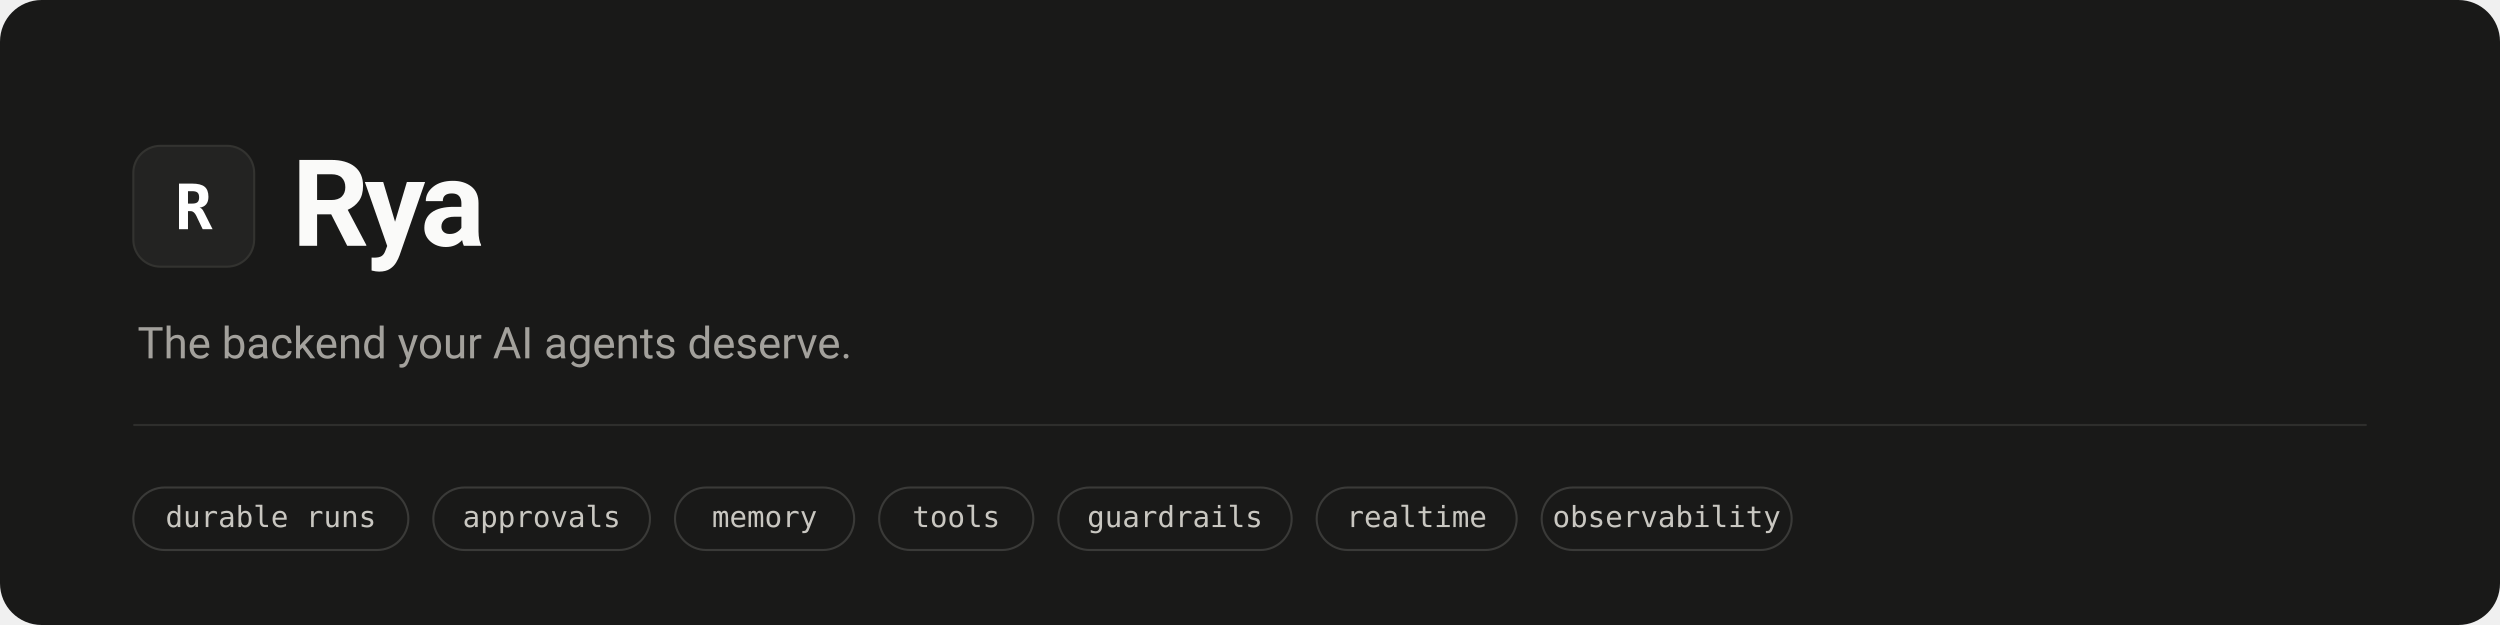
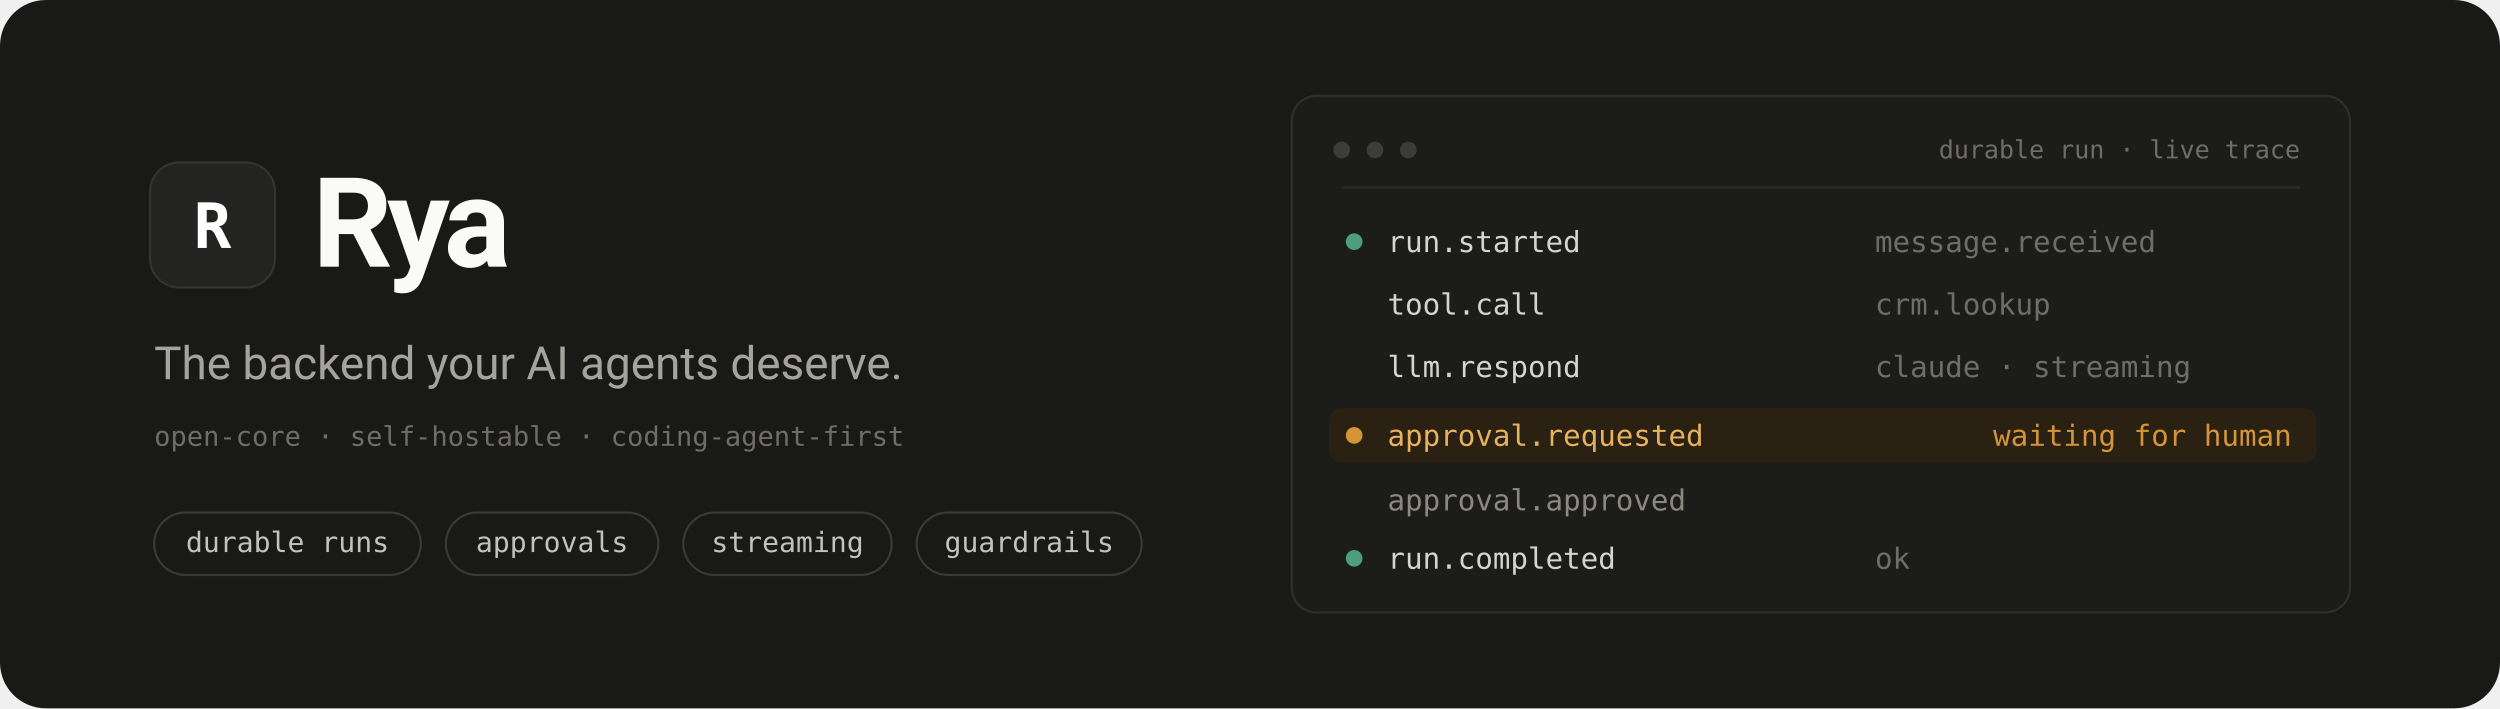
- <svg xmlns="http://www.w3.org/2000/svg" width="1200" height="300" viewBox="0 0 1200 300" fill="none" role="img" aria-label="Rya - the backend your AI agents deserve">
-   <rect width="1200" height="300" rx="20" fill="#191918" />
-   <rect x="64" y="70" width="58" height="58" rx="13" fill="#232322" stroke="#333330" stroke-width="1" />
-   <text x="93" y="110" font-family="ui-monospace, SFMono-Regular, Menlo, monospace" font-size="30" font-weight="600" fill="#ffffff" text-anchor="middle">R</text>
-   <text x="140" y="118" font-family="system-ui, -apple-system, 'Segoe UI', Roboto, sans-serif" font-size="58" font-weight="600" letter-spacing="-2" fill="#fafaf9">Rya</text>
-   <text x="66" y="172" font-family="system-ui, -apple-system, 'Segoe UI', Roboto, sans-serif" font-size="21" font-weight="400" fill="#a3a19c">The backend your AI agents deserve.</text>
-   <line x1="64" y1="204" x2="1136" y2="204" stroke="#2e2e2c" stroke-width="1" />
-   <g font-family="ui-monospace, SFMono-Regular, Menlo, monospace" font-size="14" fill="#c9c7c1">
-     <rect x="64" y="234" width="132" height="30" rx="15" fill="none" stroke="#3a3a38" stroke-width="1" />
-     <text x="130" y="253" text-anchor="middle">durable runs</text>
-     <rect x="208" y="234" width="104" height="30" rx="15" fill="none" stroke="#3a3a38" stroke-width="1" />
-     <text x="260" y="253" text-anchor="middle">approvals</text>
-     <rect x="324" y="234" width="86" height="30" rx="15" fill="none" stroke="#3a3a38" stroke-width="1" />
-     <text x="367" y="253" text-anchor="middle">memory</text>
-     <rect x="422" y="234" width="74" height="30" rx="15" fill="none" stroke="#3a3a38" stroke-width="1" />
-     <text x="459" y="253" text-anchor="middle">tools</text>
-     <rect x="508" y="234" width="112" height="30" rx="15" fill="none" stroke="#3a3a38" stroke-width="1" />
-     <text x="564" y="253" text-anchor="middle">guardrails</text>
-     <rect x="632" y="234" width="96" height="30" rx="15" fill="none" stroke="#3a3a38" stroke-width="1" />
-     <text x="680" y="253" text-anchor="middle">realtime</text>
-     <rect x="740" y="234" width="120" height="30" rx="15" fill="none" stroke="#3a3a38" stroke-width="1" />
-     <text x="800" y="253" text-anchor="middle">observability</text>
+ <svg xmlns="http://www.w3.org/2000/svg" width="1200" height="340" viewBox="0 0 1200 340" fill="none" role="img" aria-label="Rya - the backend your AI agents deserve">
+   <defs>
+     <style>
+       .sans { font-family: system-ui, -apple-system, 'Segoe UI', Roboto, Helvetica, sans-serif; }
+       .mono { font-family: ui-monospace, SFMono-Regular, Menlo, Consolas, monospace; }
+     </style>
+   </defs>
+   <rect width="1200" height="340" rx="22" fill="#191918" />
+   <rect x="72" y="78" width="60" height="60" rx="14" fill="#232322" stroke="#35342f" stroke-width="1" />
+   <text x="102" y="119" class="mono" font-size="30" font-weight="600" fill="#ffffff" text-anchor="middle">R</text>
+   <text x="150" y="128" class="sans" font-size="60" font-weight="600" letter-spacing="-2.5" fill="#fafaf9">Rya</text>
+   <text x="74" y="182" class="sans" font-size="22" fill="#a5a39e">The backend your AI agents deserve.</text>
+   <text x="74" y="214" class="mono" font-size="13" fill="#6f6d67">open-core · self-hostable · coding-agent-first</text>
+   <g class="mono" font-size="13.5" fill="#c4c2bc">
+     <rect x="74" y="246" width="128" height="30" rx="15" fill="none" stroke="#3a3a37" />
+     <text x="138" y="265" text-anchor="middle">durable runs</text>
+     <rect x="214" y="246" width="102" height="30" rx="15" fill="none" stroke="#3a3a37" />
+     <text x="265" y="265" text-anchor="middle">approvals</text>
+     <rect x="328" y="246" width="100" height="30" rx="15" fill="none" stroke="#3a3a37" />
+     <text x="378" y="265" text-anchor="middle">streaming</text>
+     <rect x="440" y="246" width="108" height="30" rx="15" fill="none" stroke="#3a3a37" />
+     <text x="494" y="265" text-anchor="middle">guardrails</text>
+   </g>
+   <rect x="620" y="46" width="508" height="248" rx="12" fill="#1c1c1a" stroke="#302f2c" stroke-width="1" />
+   <circle cx="644" cy="72" r="4" fill="#3d3c38" />
+   <circle cx="660" cy="72" r="4" fill="#3d3c38" />
+   <circle cx="676" cy="72" r="4" fill="#3d3c38" />
+   <text x="1104" y="76" class="mono" font-size="12" fill="#6f6d67" text-anchor="end">durable run · live trace</text>
+   <line x1="644" y1="90" x2="1104" y2="90" stroke="#2b2a27" />
+   <g class="mono" font-size="14">
+     <circle cx="650" cy="116" r="4" fill="#4f9d7f" />
+     <text x="666" y="121" fill="#d6d4ce">run.started</text>
+     <text x="900" y="121" fill="#6f6d67">message.received</text>
+     <text x="666" y="151" fill="#d6d4ce">tool.call</text>
+     <text x="900" y="151" fill="#6f6d67">crm.lookup</text>
+     <text x="666" y="181" fill="#d6d4ce">llm.respond</text>
+     <text x="900" y="181" fill="#6f6d67">claude · streaming</text>
+     <rect x="638" y="196" width="474" height="26" rx="6" fill="#2a2113" />
+     <circle cx="650" cy="209" r="4" fill="#d59436" />
+     <text x="666" y="214" fill="#e6b25f">approval.requested</text>
+     <text x="1100" y="214" fill="#d59436" text-anchor="end">waiting for human</text>
+     <text x="666" y="245" fill="#8a8880">approval.approved</text>
+     <circle cx="650" cy="268" r="4" fill="#4f9d7f" />
+     <text x="666" y="273" fill="#d6d4ce">run.completed</text>
+     <text x="900" y="273" fill="#6f6d67">ok</text>
  </g>
</svg>
